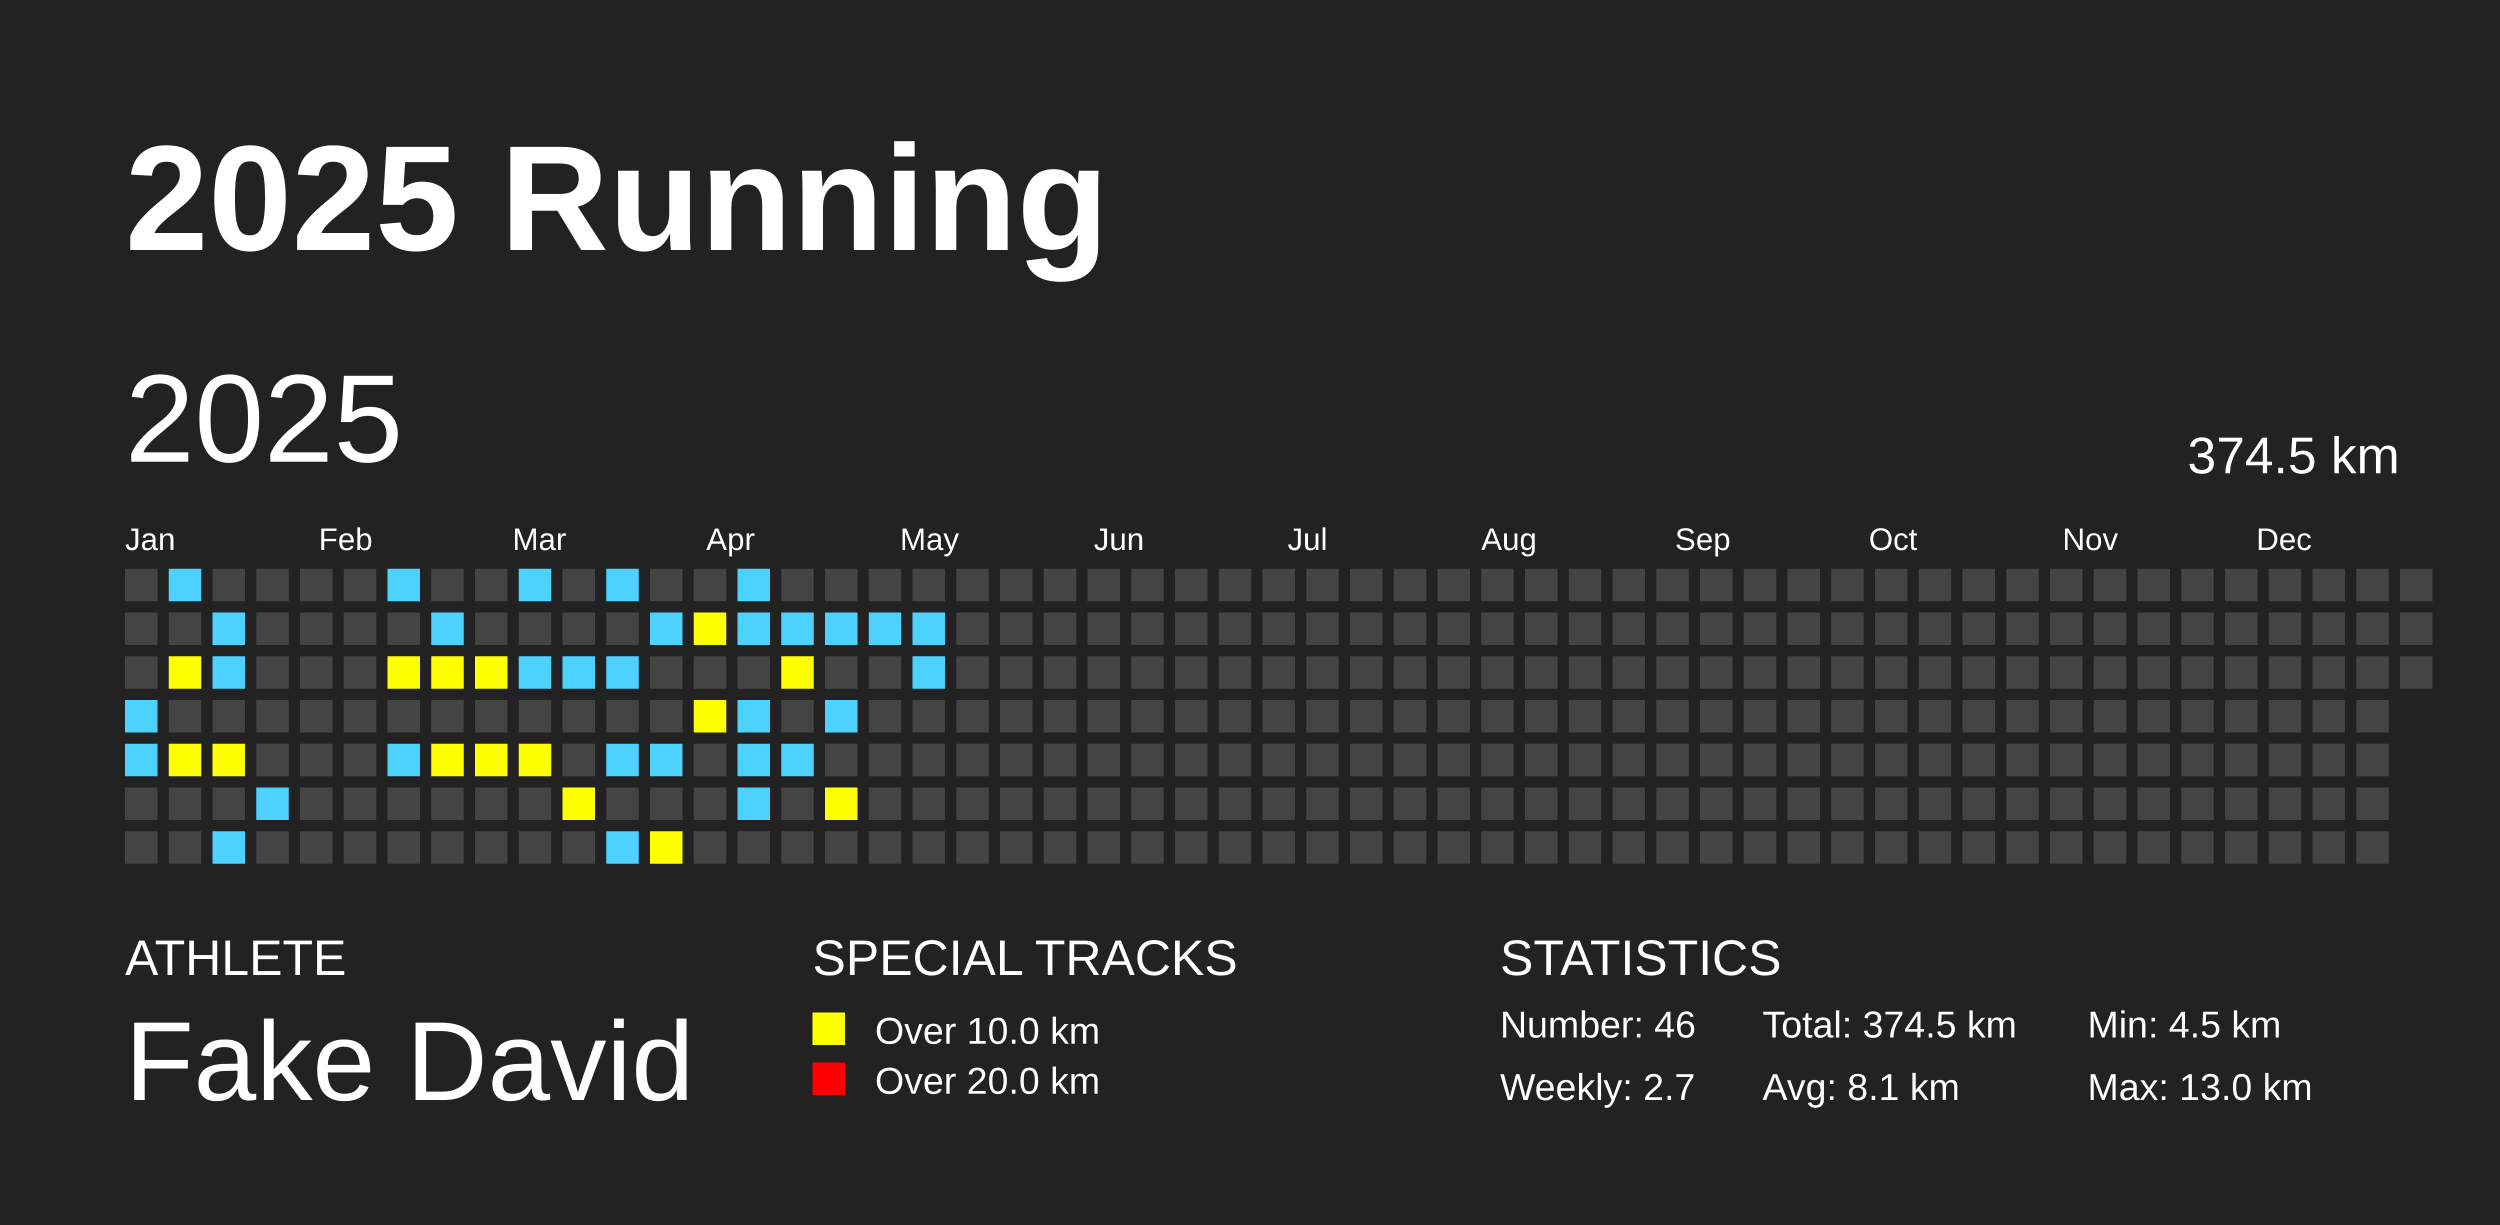
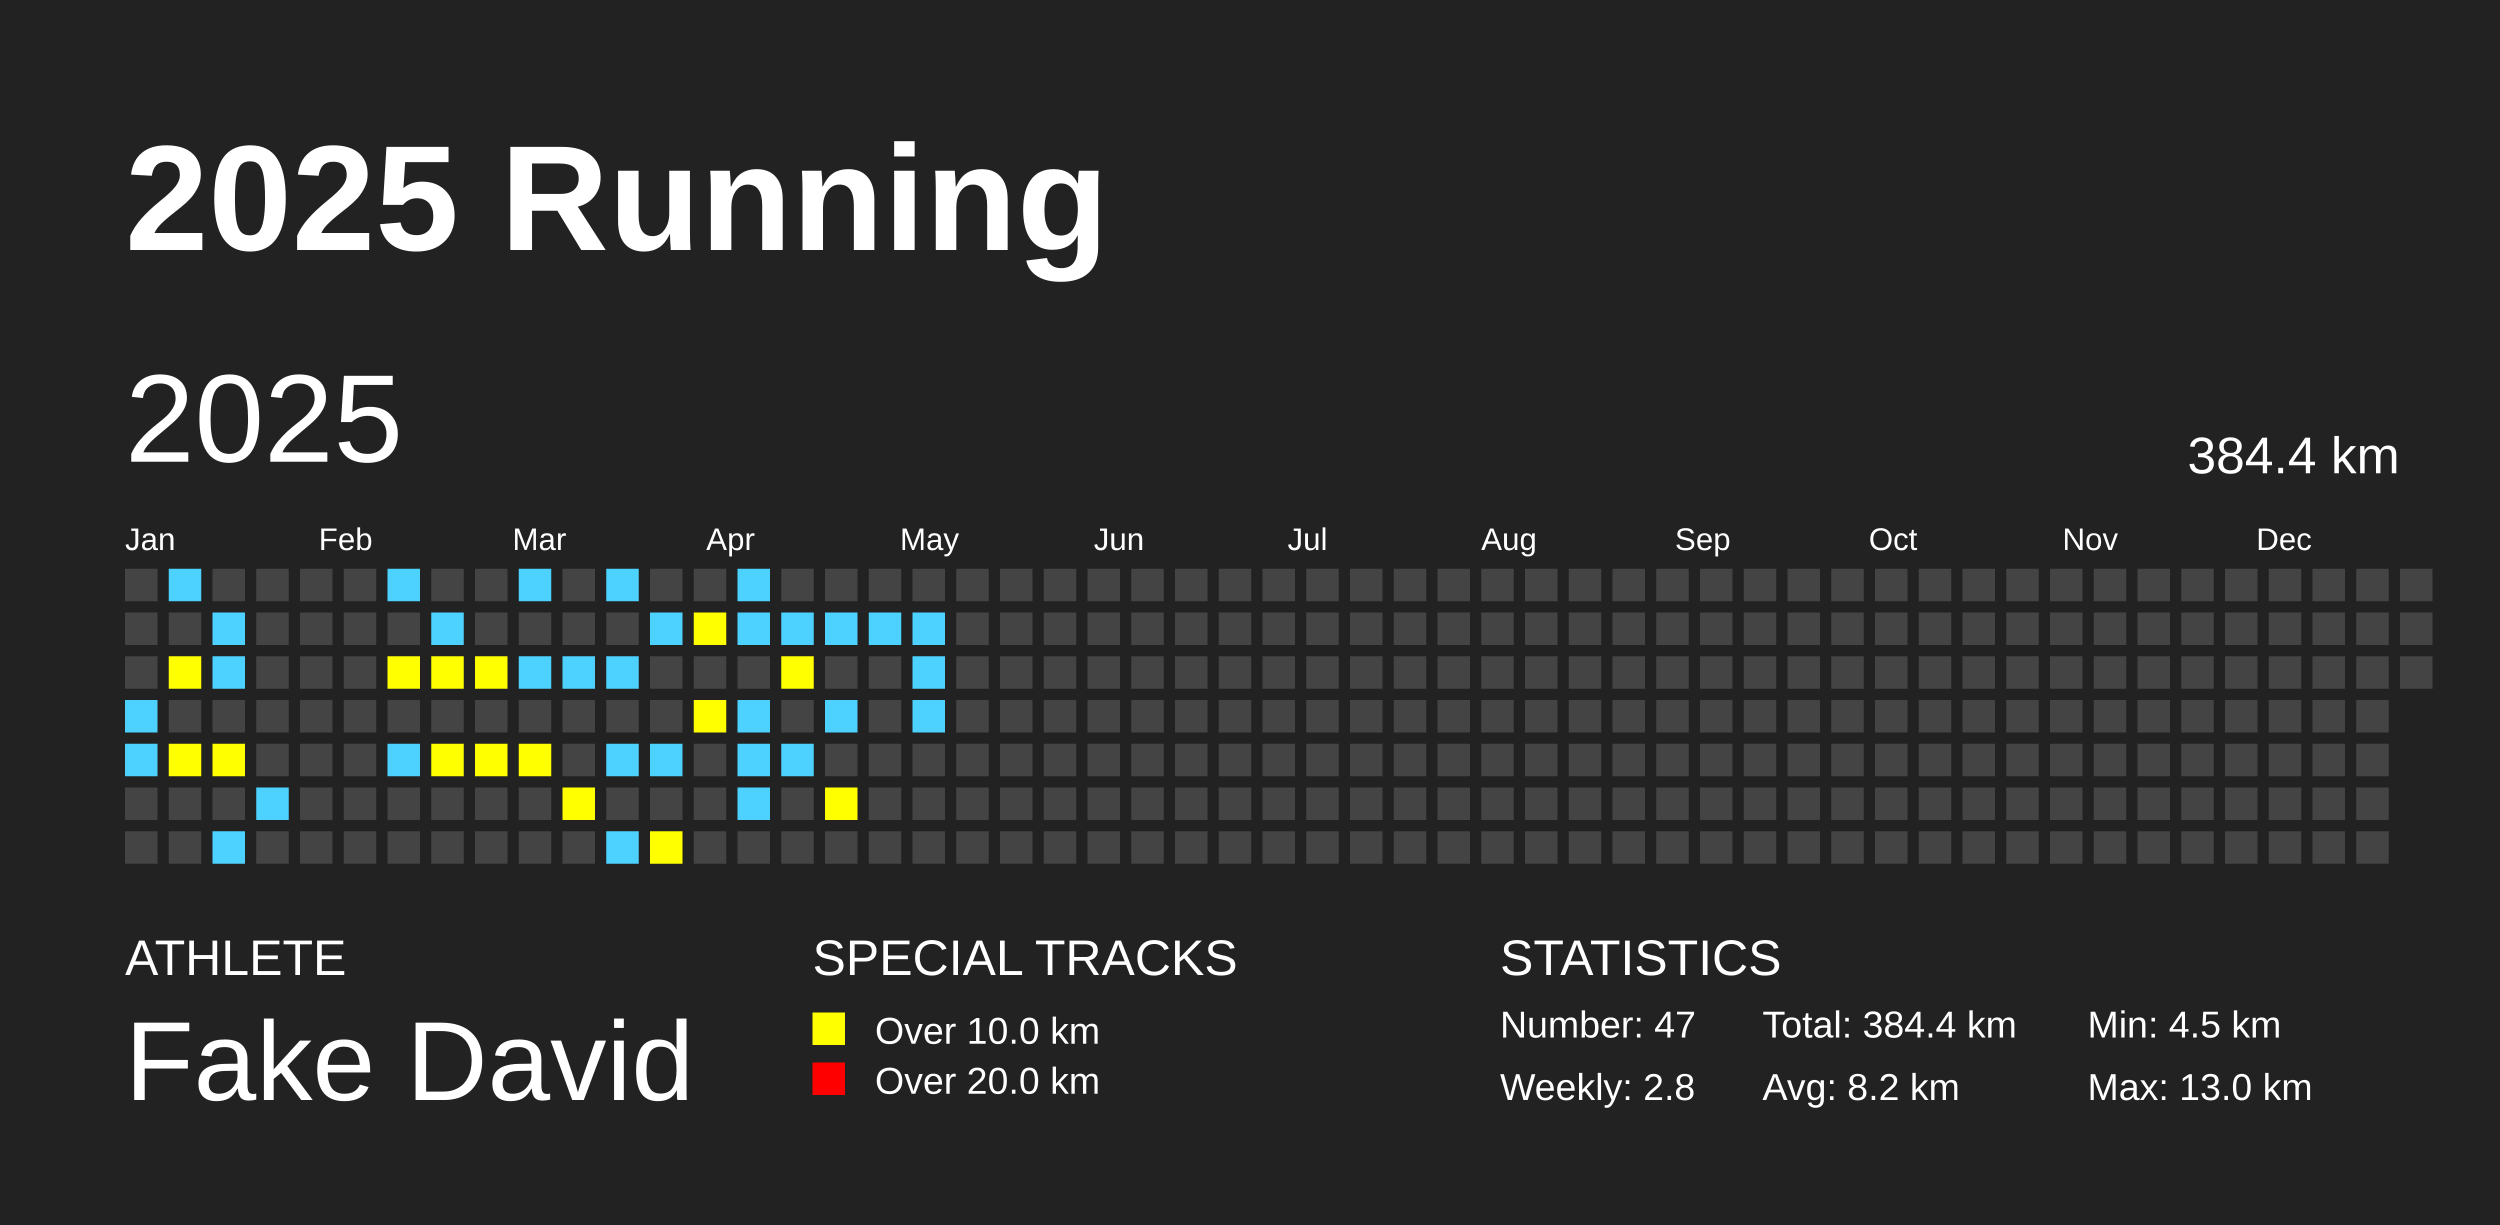
<svg xmlns="http://www.w3.org/2000/svg" baseProfile="full" height="98mm" version="1.1" viewBox="0,0,200,98" width="200mm">
  <defs />
  <rect fill="#222222" height="98" width="200" x="0" y="0" />
  <text fill="#FFFFFF" style="font-size:12px; font-family:Arial; font-weight:bold;" x="10" y="20">2025 Running</text>
  <text fill="#FFFFFF" style="font-size:4px; font-family:Arial" x="10" y="78">ATHLETE</text>
  <text fill="#FFFFFF" style="font-size:9px; font-family:Arial" x="10" y="88">Fake David</text>
  <text fill="#FFFFFF" style="font-size:4px; font-family:Arial" x="65" y="78">SPECIAL TRACKS</text>
  <rect fill="yellow" height="2.6" width="2.6" x="65" y="81" />
  <text fill="#FFFFFF" style="font-size:3px; font-family:Arial" x="70" y="83.5">Over 10.0 km</text>
  <rect fill="red" height="2.6" width="2.6" x="65" y="85" />
  <text fill="#FFFFFF" style="font-size:3px; font-family:Arial" x="70" y="87.5">Over 20.0 km</text>
  <text fill="#FFFFFF" style="font-size:4px; font-family:Arial" x="120" y="78">STATISTICS</text>
-   <text fill="#FFFFFF" style="font-size:3px; font-family:Arial" x="120" y="83">Number: 46</text>
-   <text fill="#FFFFFF" style="font-size:3px; font-family:Arial" x="120" y="88">Weekly: 2.7</text>
-   <text fill="#FFFFFF" style="font-size:3px; font-family:Arial" x="141" y="83">Total: 374.5 km</text>
-   <text fill="#FFFFFF" style="font-size:3px; font-family:Arial" x="141" y="88">Avg: 8.1 km</text>
+   <text fill="#FFFFFF" style="font-size:3px; font-family:Arial" x="120" y="83">Number: 47</text>
+   <text fill="#FFFFFF" style="font-size:3px; font-family:Arial" x="120" y="88">Weekly: 2.8</text>
+   <text fill="#FFFFFF" style="font-size:3px; font-family:Arial" x="141" y="83">Total: 384.4 km</text>
+   <text fill="#FFFFFF" style="font-size:3px; font-family:Arial" x="141" y="88">Avg: 8.2 km</text>
  <text fill="#FFFFFF" style="font-size:3px; font-family:Arial" x="167" y="83">Min: 4.5 km</text>
  <text fill="#FFFFFF" style="font-size:3px; font-family:Arial" x="167" y="88">Max: 13.0 km</text>
  <text dominant-baseline="hanging" fill="#FFFFFF" style="font-size:10.0px; font-family:Arial;" x="10" y="30">2025</text>
-   <text dominant-baseline="hanging" fill="#FFFFFF" style="font-size:4.125px; font-family:Arial;" x="175" y="35">374.5 km</text>
+   <text dominant-baseline="hanging" fill="#FFFFFF" style="font-size:4.125px; font-family:Arial;" x="175" y="35">384.4 km</text>
  <text fill="#FFFFFF" style="font-size:2.5px; font-family:Arial" x="10.0" y="44">Jan</text>
  <text fill="#FFFFFF" style="font-size:2.5px; font-family:Arial" x="25.5" y="44">Feb</text>
  <text fill="#FFFFFF" style="font-size:2.5px; font-family:Arial" x="41.0" y="44">Mar</text>
  <text fill="#FFFFFF" style="font-size:2.5px; font-family:Arial" x="56.5" y="44">Apr</text>
  <text fill="#FFFFFF" style="font-size:2.5px; font-family:Arial" x="72.0" y="44">May</text>
  <text fill="#FFFFFF" style="font-size:2.5px; font-family:Arial" x="87.5" y="44">Jun</text>
  <text fill="#FFFFFF" style="font-size:2.5px; font-family:Arial" x="103.0" y="44">Jul</text>
  <text fill="#FFFFFF" style="font-size:2.5px; font-family:Arial" x="118.5" y="44">Aug</text>
  <text fill="#FFFFFF" style="font-size:2.5px; font-family:Arial" x="134.0" y="44">Sep</text>
  <text fill="#FFFFFF" style="font-size:2.5px; font-family:Arial" x="149.5" y="44">Oct</text>
  <text fill="#FFFFFF" style="font-size:2.5px; font-family:Arial" x="165.0" y="44">Nov</text>
  <text fill="#FFFFFF" style="font-size:2.5px; font-family:Arial" x="180.5" y="44">Dec</text>
  <rect fill="#444444" height="2.6" width="2.6" x="10.0" y="45.5" />
  <rect fill="#444444" height="2.6" width="2.6" x="10.0" y="49.0" />
  <rect fill="#444444" height="2.6" width="2.6" x="10.0" y="52.5" />
  <rect fill="#4DD2FF" height="2.6" width="2.6" x="10.0" y="56.0" />
  <rect fill="#4DD2FF" height="2.6" width="2.6" x="10.0" y="59.5" />
  <rect fill="#444444" height="2.6" width="2.6" x="10.0" y="63.0" />
  <rect fill="#444444" height="2.6" width="2.6" x="10.0" y="66.5" />
  <rect fill="#4DD2FF" height="2.6" width="2.6" x="13.5" y="45.5" />
  <rect fill="#444444" height="2.6" width="2.6" x="13.5" y="49.0" />
  <rect fill="yellow" height="2.6" width="2.6" x="13.5" y="52.5" />
  <rect fill="#444444" height="2.6" width="2.6" x="13.5" y="56.0" />
  <rect fill="yellow" height="2.6" width="2.6" x="13.5" y="59.5" />
  <rect fill="#444444" height="2.6" width="2.6" x="13.5" y="63.0" />
  <rect fill="#444444" height="2.6" width="2.6" x="13.5" y="66.5" />
  <rect fill="#444444" height="2.6" width="2.6" x="17.0" y="45.5" />
  <rect fill="#4DD2FF" height="2.6" width="2.6" x="17.0" y="49.0" />
  <rect fill="#4DD2FF" height="2.6" width="2.6" x="17.0" y="52.5" />
  <rect fill="#444444" height="2.6" width="2.6" x="17.0" y="56.0" />
  <rect fill="yellow" height="2.6" width="2.6" x="17.0" y="59.5" />
  <rect fill="#444444" height="2.6" width="2.6" x="17.0" y="63.0" />
  <rect fill="#4DD2FF" height="2.6" width="2.6" x="17.0" y="66.5" />
  <rect fill="#444444" height="2.6" width="2.6" x="20.5" y="45.5" />
  <rect fill="#444444" height="2.6" width="2.6" x="20.5" y="49.0" />
  <rect fill="#444444" height="2.6" width="2.6" x="20.5" y="52.5" />
  <rect fill="#444444" height="2.6" width="2.6" x="20.5" y="56.0" />
  <rect fill="#444444" height="2.6" width="2.6" x="20.5" y="59.5" />
  <rect fill="#4DD2FF" height="2.6" width="2.6" x="20.5" y="63.0" />
  <rect fill="#444444" height="2.6" width="2.6" x="20.5" y="66.5" />
  <rect fill="#444444" height="2.6" width="2.6" x="24.0" y="45.5" />
  <rect fill="#444444" height="2.6" width="2.6" x="24.0" y="49.0" />
  <rect fill="#444444" height="2.6" width="2.6" x="24.0" y="52.5" />
  <rect fill="#444444" height="2.6" width="2.6" x="24.0" y="56.0" />
  <rect fill="#444444" height="2.6" width="2.6" x="24.0" y="59.5" />
  <rect fill="#444444" height="2.6" width="2.6" x="24.0" y="63.0" />
  <rect fill="#444444" height="2.6" width="2.6" x="24.0" y="66.5" />
  <rect fill="#444444" height="2.6" width="2.6" x="27.5" y="45.5" />
  <rect fill="#444444" height="2.6" width="2.6" x="27.5" y="49.0" />
  <rect fill="#444444" height="2.6" width="2.6" x="27.5" y="52.5" />
  <rect fill="#444444" height="2.6" width="2.6" x="27.5" y="56.0" />
  <rect fill="#444444" height="2.6" width="2.6" x="27.5" y="59.5" />
  <rect fill="#444444" height="2.6" width="2.6" x="27.5" y="63.0" />
  <rect fill="#444444" height="2.6" width="2.6" x="27.5" y="66.5" />
  <rect fill="#4DD2FF" height="2.6" width="2.6" x="31.0" y="45.5" />
  <rect fill="#444444" height="2.6" width="2.6" x="31.0" y="49.0" />
  <rect fill="yellow" height="2.6" width="2.6" x="31.0" y="52.5" />
  <rect fill="#444444" height="2.6" width="2.6" x="31.0" y="56.0" />
  <rect fill="#4DD2FF" height="2.6" width="2.6" x="31.0" y="59.5" />
  <rect fill="#444444" height="2.6" width="2.6" x="31.0" y="63.0" />
  <rect fill="#444444" height="2.6" width="2.6" x="31.0" y="66.5" />
  <rect fill="#444444" height="2.6" width="2.6" x="34.5" y="45.5" />
  <rect fill="#4DD2FF" height="2.6" width="2.6" x="34.5" y="49.0" />
  <rect fill="yellow" height="2.6" width="2.6" x="34.5" y="52.5" />
  <rect fill="#444444" height="2.6" width="2.6" x="34.5" y="56.0" />
  <rect fill="yellow" height="2.6" width="2.6" x="34.5" y="59.5" />
  <rect fill="#444444" height="2.6" width="2.6" x="34.5" y="63.0" />
  <rect fill="#444444" height="2.6" width="2.6" x="34.5" y="66.5" />
  <rect fill="#444444" height="2.6" width="2.6" x="38.0" y="45.5" />
  <rect fill="#444444" height="2.6" width="2.6" x="38.0" y="49.0" />
  <rect fill="yellow" height="2.6" width="2.6" x="38.0" y="52.5" />
  <rect fill="#444444" height="2.6" width="2.6" x="38.0" y="56.0" />
  <rect fill="yellow" height="2.6" width="2.6" x="38.0" y="59.5" />
  <rect fill="#444444" height="2.6" width="2.6" x="38.0" y="63.0" />
  <rect fill="#444444" height="2.6" width="2.6" x="38.0" y="66.5" />
  <rect fill="#4DD2FF" height="2.6" width="2.6" x="41.5" y="45.5" />
  <rect fill="#444444" height="2.6" width="2.6" x="41.5" y="49.0" />
  <rect fill="#4DD2FF" height="2.6" width="2.6" x="41.5" y="52.5" />
  <rect fill="#444444" height="2.6" width="2.6" x="41.5" y="56.0" />
  <rect fill="yellow" height="2.6" width="2.6" x="41.5" y="59.5" />
  <rect fill="#444444" height="2.6" width="2.6" x="41.5" y="63.0" />
  <rect fill="#444444" height="2.6" width="2.6" x="41.5" y="66.5" />
  <rect fill="#444444" height="2.6" width="2.6" x="45.0" y="45.5" />
  <rect fill="#444444" height="2.6" width="2.6" x="45.0" y="49.0" />
  <rect fill="#4DD2FF" height="2.6" width="2.6" x="45.0" y="52.5" />
  <rect fill="#444444" height="2.6" width="2.6" x="45.0" y="56.0" />
  <rect fill="#444444" height="2.6" width="2.6" x="45.0" y="59.5" />
  <rect fill="yellow" height="2.6" width="2.6" x="45.0" y="63.0" />
  <rect fill="#444444" height="2.6" width="2.6" x="45.0" y="66.5" />
  <rect fill="#4DD2FF" height="2.6" width="2.6" x="48.5" y="45.5" />
  <rect fill="#444444" height="2.6" width="2.6" x="48.5" y="49.0" />
  <rect fill="#4DD2FF" height="2.6" width="2.6" x="48.5" y="52.5" />
  <rect fill="#444444" height="2.6" width="2.6" x="48.5" y="56.0" />
  <rect fill="#4DD2FF" height="2.6" width="2.6" x="48.5" y="59.5" />
  <rect fill="#444444" height="2.6" width="2.6" x="48.5" y="63.0" />
  <rect fill="#4DD2FF" height="2.6" width="2.6" x="48.5" y="66.5" />
  <rect fill="#444444" height="2.6" width="2.6" x="52.0" y="45.5" />
  <rect fill="#4DD2FF" height="2.6" width="2.6" x="52.0" y="49.0" />
  <rect fill="#444444" height="2.6" width="2.6" x="52.0" y="52.5" />
  <rect fill="#444444" height="2.6" width="2.6" x="52.0" y="56.0" />
  <rect fill="#4DD2FF" height="2.6" width="2.6" x="52.0" y="59.5" />
  <rect fill="#444444" height="2.6" width="2.6" x="52.0" y="63.0" />
  <rect fill="yellow" height="2.6" width="2.6" x="52.0" y="66.5" />
  <rect fill="#444444" height="2.6" width="2.6" x="55.5" y="45.5" />
  <rect fill="yellow" height="2.6" width="2.6" x="55.5" y="49.0" />
  <rect fill="#444444" height="2.6" width="2.6" x="55.5" y="52.5" />
  <rect fill="yellow" height="2.6" width="2.6" x="55.5" y="56.0" />
  <rect fill="#444444" height="2.6" width="2.6" x="55.5" y="59.5" />
  <rect fill="#444444" height="2.6" width="2.6" x="55.5" y="63.0" />
  <rect fill="#444444" height="2.6" width="2.6" x="55.5" y="66.5" />
  <rect fill="#4DD2FF" height="2.6" width="2.6" x="59.0" y="45.5" />
  <rect fill="#4DD2FF" height="2.6" width="2.6" x="59.0" y="49.0" />
  <rect fill="#444444" height="2.6" width="2.6" x="59.0" y="52.5" />
  <rect fill="#4DD2FF" height="2.6" width="2.6" x="59.0" y="56.0" />
  <rect fill="#4DD2FF" height="2.6" width="2.6" x="59.0" y="59.5" />
  <rect fill="#4DD2FF" height="2.6" width="2.6" x="59.0" y="63.0" />
  <rect fill="#444444" height="2.6" width="2.6" x="59.0" y="66.5" />
  <rect fill="#444444" height="2.6" width="2.6" x="62.5" y="45.5" />
  <rect fill="#4DD2FF" height="2.6" width="2.6" x="62.5" y="49.0" />
  <rect fill="yellow" height="2.6" width="2.6" x="62.5" y="52.5" />
  <rect fill="#444444" height="2.6" width="2.6" x="62.5" y="56.0" />
  <rect fill="#4DD2FF" height="2.6" width="2.6" x="62.5" y="59.5" />
  <rect fill="#444444" height="2.6" width="2.6" x="62.5" y="63.0" />
  <rect fill="#444444" height="2.6" width="2.6" x="62.5" y="66.5" />
  <rect fill="#444444" height="2.6" width="2.6" x="66.0" y="45.5" />
  <rect fill="#4DD2FF" height="2.6" width="2.6" x="66.0" y="49.0" />
  <rect fill="#444444" height="2.6" width="2.6" x="66.0" y="52.5" />
  <rect fill="#4DD2FF" height="2.6" width="2.6" x="66.0" y="56.0" />
  <rect fill="#444444" height="2.6" width="2.6" x="66.0" y="59.5" />
  <rect fill="yellow" height="2.6" width="2.6" x="66.0" y="63.0" />
  <rect fill="#444444" height="2.6" width="2.6" x="66.0" y="66.5" />
  <rect fill="#444444" height="2.6" width="2.6" x="69.5" y="45.5" />
  <rect fill="#4DD2FF" height="2.6" width="2.6" x="69.5" y="49.0" />
  <rect fill="#444444" height="2.6" width="2.6" x="69.5" y="52.5" />
  <rect fill="#444444" height="2.6" width="2.6" x="69.5" y="56.0" />
  <rect fill="#444444" height="2.6" width="2.6" x="69.5" y="59.5" />
  <rect fill="#444444" height="2.6" width="2.6" x="69.5" y="63.0" />
  <rect fill="#444444" height="2.6" width="2.6" x="69.5" y="66.5" />
  <rect fill="#444444" height="2.6" width="2.6" x="73.0" y="45.5" />
  <rect fill="#4DD2FF" height="2.6" width="2.6" x="73.0" y="49.0" />
  <rect fill="#4DD2FF" height="2.6" width="2.6" x="73.0" y="52.5" />
-   <rect fill="#444444" height="2.6" width="2.6" x="73.0" y="56.0" />
+   <rect fill="#4DD2FF" height="2.6" width="2.6" x="73.0" y="56.0" />
  <rect fill="#444444" height="2.6" width="2.6" x="73.0" y="59.5" />
  <rect fill="#444444" height="2.6" width="2.6" x="73.0" y="63.0" />
  <rect fill="#444444" height="2.6" width="2.6" x="73.0" y="66.5" />
  <rect fill="#444444" height="2.6" width="2.6" x="76.5" y="45.5" />
  <rect fill="#444444" height="2.6" width="2.6" x="76.5" y="49.0" />
  <rect fill="#444444" height="2.6" width="2.6" x="76.5" y="52.5" />
  <rect fill="#444444" height="2.6" width="2.6" x="76.5" y="56.0" />
  <rect fill="#444444" height="2.6" width="2.6" x="76.5" y="59.5" />
  <rect fill="#444444" height="2.6" width="2.6" x="76.5" y="63.0" />
  <rect fill="#444444" height="2.6" width="2.6" x="76.5" y="66.5" />
  <rect fill="#444444" height="2.6" width="2.6" x="80.0" y="45.5" />
  <rect fill="#444444" height="2.6" width="2.6" x="80.0" y="49.0" />
  <rect fill="#444444" height="2.6" width="2.6" x="80.0" y="52.5" />
  <rect fill="#444444" height="2.6" width="2.6" x="80.0" y="56.0" />
  <rect fill="#444444" height="2.6" width="2.6" x="80.0" y="59.5" />
  <rect fill="#444444" height="2.6" width="2.6" x="80.0" y="63.0" />
  <rect fill="#444444" height="2.6" width="2.6" x="80.0" y="66.5" />
  <rect fill="#444444" height="2.6" width="2.6" x="83.5" y="45.5" />
  <rect fill="#444444" height="2.6" width="2.6" x="83.5" y="49.0" />
  <rect fill="#444444" height="2.6" width="2.6" x="83.5" y="52.5" />
  <rect fill="#444444" height="2.6" width="2.6" x="83.5" y="56.0" />
  <rect fill="#444444" height="2.6" width="2.6" x="83.5" y="59.5" />
  <rect fill="#444444" height="2.6" width="2.6" x="83.5" y="63.0" />
  <rect fill="#444444" height="2.6" width="2.6" x="83.5" y="66.5" />
  <rect fill="#444444" height="2.6" width="2.6" x="87.0" y="45.5" />
  <rect fill="#444444" height="2.6" width="2.6" x="87.0" y="49.0" />
  <rect fill="#444444" height="2.6" width="2.6" x="87.0" y="52.5" />
  <rect fill="#444444" height="2.6" width="2.6" x="87.0" y="56.0" />
  <rect fill="#444444" height="2.6" width="2.6" x="87.0" y="59.5" />
  <rect fill="#444444" height="2.6" width="2.6" x="87.0" y="63.0" />
  <rect fill="#444444" height="2.6" width="2.6" x="87.0" y="66.5" />
  <rect fill="#444444" height="2.6" width="2.6" x="90.5" y="45.5" />
  <rect fill="#444444" height="2.6" width="2.6" x="90.5" y="49.0" />
  <rect fill="#444444" height="2.6" width="2.6" x="90.5" y="52.5" />
  <rect fill="#444444" height="2.6" width="2.6" x="90.5" y="56.0" />
  <rect fill="#444444" height="2.6" width="2.6" x="90.5" y="59.5" />
  <rect fill="#444444" height="2.6" width="2.6" x="90.5" y="63.0" />
  <rect fill="#444444" height="2.6" width="2.6" x="90.5" y="66.5" />
  <rect fill="#444444" height="2.6" width="2.6" x="94.0" y="45.5" />
  <rect fill="#444444" height="2.6" width="2.6" x="94.0" y="49.0" />
  <rect fill="#444444" height="2.6" width="2.6" x="94.0" y="52.5" />
  <rect fill="#444444" height="2.6" width="2.6" x="94.0" y="56.0" />
  <rect fill="#444444" height="2.6" width="2.6" x="94.0" y="59.5" />
  <rect fill="#444444" height="2.6" width="2.6" x="94.0" y="63.0" />
  <rect fill="#444444" height="2.6" width="2.6" x="94.0" y="66.5" />
  <rect fill="#444444" height="2.6" width="2.6" x="97.5" y="45.5" />
  <rect fill="#444444" height="2.6" width="2.6" x="97.5" y="49.0" />
  <rect fill="#444444" height="2.6" width="2.6" x="97.5" y="52.5" />
  <rect fill="#444444" height="2.6" width="2.6" x="97.5" y="56.0" />
  <rect fill="#444444" height="2.6" width="2.6" x="97.5" y="59.5" />
  <rect fill="#444444" height="2.6" width="2.6" x="97.5" y="63.0" />
  <rect fill="#444444" height="2.6" width="2.6" x="97.5" y="66.5" />
  <rect fill="#444444" height="2.6" width="2.6" x="101.0" y="45.5" />
  <rect fill="#444444" height="2.6" width="2.6" x="101.0" y="49.0" />
  <rect fill="#444444" height="2.6" width="2.6" x="101.0" y="52.5" />
  <rect fill="#444444" height="2.6" width="2.6" x="101.0" y="56.0" />
  <rect fill="#444444" height="2.6" width="2.6" x="101.0" y="59.5" />
  <rect fill="#444444" height="2.6" width="2.6" x="101.0" y="63.0" />
  <rect fill="#444444" height="2.6" width="2.6" x="101.0" y="66.5" />
  <rect fill="#444444" height="2.6" width="2.6" x="104.5" y="45.5" />
  <rect fill="#444444" height="2.6" width="2.6" x="104.5" y="49.0" />
  <rect fill="#444444" height="2.6" width="2.6" x="104.5" y="52.5" />
  <rect fill="#444444" height="2.6" width="2.6" x="104.5" y="56.0" />
  <rect fill="#444444" height="2.6" width="2.6" x="104.5" y="59.5" />
  <rect fill="#444444" height="2.6" width="2.6" x="104.5" y="63.0" />
  <rect fill="#444444" height="2.6" width="2.6" x="104.5" y="66.5" />
  <rect fill="#444444" height="2.6" width="2.6" x="108.0" y="45.5" />
  <rect fill="#444444" height="2.6" width="2.6" x="108.0" y="49.0" />
  <rect fill="#444444" height="2.6" width="2.6" x="108.0" y="52.5" />
  <rect fill="#444444" height="2.6" width="2.6" x="108.0" y="56.0" />
  <rect fill="#444444" height="2.6" width="2.6" x="108.0" y="59.5" />
  <rect fill="#444444" height="2.6" width="2.6" x="108.0" y="63.0" />
  <rect fill="#444444" height="2.6" width="2.6" x="108.0" y="66.5" />
  <rect fill="#444444" height="2.6" width="2.6" x="111.5" y="45.5" />
  <rect fill="#444444" height="2.6" width="2.6" x="111.5" y="49.0" />
  <rect fill="#444444" height="2.6" width="2.6" x="111.5" y="52.5" />
  <rect fill="#444444" height="2.6" width="2.6" x="111.5" y="56.0" />
  <rect fill="#444444" height="2.6" width="2.6" x="111.5" y="59.5" />
  <rect fill="#444444" height="2.6" width="2.6" x="111.5" y="63.0" />
  <rect fill="#444444" height="2.6" width="2.6" x="111.5" y="66.5" />
  <rect fill="#444444" height="2.6" width="2.6" x="115.0" y="45.5" />
  <rect fill="#444444" height="2.6" width="2.6" x="115.0" y="49.0" />
  <rect fill="#444444" height="2.6" width="2.6" x="115.0" y="52.5" />
  <rect fill="#444444" height="2.6" width="2.6" x="115.0" y="56.0" />
  <rect fill="#444444" height="2.6" width="2.6" x="115.0" y="59.5" />
  <rect fill="#444444" height="2.6" width="2.6" x="115.0" y="63.0" />
  <rect fill="#444444" height="2.6" width="2.6" x="115.0" y="66.5" />
  <rect fill="#444444" height="2.6" width="2.6" x="118.5" y="45.5" />
  <rect fill="#444444" height="2.6" width="2.6" x="118.5" y="49.0" />
  <rect fill="#444444" height="2.6" width="2.6" x="118.5" y="52.5" />
  <rect fill="#444444" height="2.6" width="2.6" x="118.5" y="56.0" />
  <rect fill="#444444" height="2.6" width="2.6" x="118.5" y="59.5" />
  <rect fill="#444444" height="2.6" width="2.6" x="118.5" y="63.0" />
  <rect fill="#444444" height="2.6" width="2.6" x="118.5" y="66.5" />
  <rect fill="#444444" height="2.6" width="2.6" x="122.0" y="45.5" />
  <rect fill="#444444" height="2.6" width="2.6" x="122.0" y="49.0" />
  <rect fill="#444444" height="2.6" width="2.6" x="122.0" y="52.5" />
  <rect fill="#444444" height="2.6" width="2.6" x="122.0" y="56.0" />
  <rect fill="#444444" height="2.6" width="2.6" x="122.0" y="59.5" />
  <rect fill="#444444" height="2.6" width="2.6" x="122.0" y="63.0" />
  <rect fill="#444444" height="2.6" width="2.6" x="122.0" y="66.5" />
  <rect fill="#444444" height="2.6" width="2.6" x="125.5" y="45.5" />
  <rect fill="#444444" height="2.6" width="2.6" x="125.5" y="49.0" />
  <rect fill="#444444" height="2.6" width="2.6" x="125.5" y="52.5" />
  <rect fill="#444444" height="2.6" width="2.6" x="125.5" y="56.0" />
  <rect fill="#444444" height="2.6" width="2.6" x="125.5" y="59.5" />
  <rect fill="#444444" height="2.6" width="2.6" x="125.5" y="63.0" />
  <rect fill="#444444" height="2.6" width="2.6" x="125.5" y="66.5" />
  <rect fill="#444444" height="2.6" width="2.6" x="129.0" y="45.5" />
  <rect fill="#444444" height="2.6" width="2.6" x="129.0" y="49.0" />
  <rect fill="#444444" height="2.6" width="2.6" x="129.0" y="52.5" />
  <rect fill="#444444" height="2.6" width="2.6" x="129.0" y="56.0" />
  <rect fill="#444444" height="2.6" width="2.6" x="129.0" y="59.5" />
  <rect fill="#444444" height="2.6" width="2.6" x="129.0" y="63.0" />
  <rect fill="#444444" height="2.6" width="2.6" x="129.0" y="66.5" />
  <rect fill="#444444" height="2.6" width="2.6" x="132.5" y="45.5" />
  <rect fill="#444444" height="2.6" width="2.6" x="132.5" y="49.0" />
  <rect fill="#444444" height="2.6" width="2.6" x="132.5" y="52.5" />
  <rect fill="#444444" height="2.6" width="2.6" x="132.5" y="56.0" />
  <rect fill="#444444" height="2.6" width="2.6" x="132.5" y="59.5" />
  <rect fill="#444444" height="2.6" width="2.6" x="132.5" y="63.0" />
  <rect fill="#444444" height="2.6" width="2.6" x="132.5" y="66.5" />
  <rect fill="#444444" height="2.6" width="2.6" x="136.0" y="45.5" />
  <rect fill="#444444" height="2.6" width="2.6" x="136.0" y="49.0" />
  <rect fill="#444444" height="2.6" width="2.6" x="136.0" y="52.5" />
  <rect fill="#444444" height="2.6" width="2.6" x="136.0" y="56.0" />
  <rect fill="#444444" height="2.6" width="2.6" x="136.0" y="59.5" />
  <rect fill="#444444" height="2.6" width="2.6" x="136.0" y="63.0" />
  <rect fill="#444444" height="2.6" width="2.6" x="136.0" y="66.5" />
  <rect fill="#444444" height="2.6" width="2.6" x="139.5" y="45.5" />
  <rect fill="#444444" height="2.6" width="2.6" x="139.5" y="49.0" />
  <rect fill="#444444" height="2.6" width="2.6" x="139.5" y="52.5" />
  <rect fill="#444444" height="2.6" width="2.6" x="139.5" y="56.0" />
  <rect fill="#444444" height="2.6" width="2.6" x="139.5" y="59.5" />
  <rect fill="#444444" height="2.6" width="2.6" x="139.5" y="63.0" />
  <rect fill="#444444" height="2.6" width="2.6" x="139.5" y="66.5" />
  <rect fill="#444444" height="2.6" width="2.6" x="143.0" y="45.5" />
  <rect fill="#444444" height="2.6" width="2.6" x="143.0" y="49.0" />
  <rect fill="#444444" height="2.6" width="2.6" x="143.0" y="52.5" />
  <rect fill="#444444" height="2.6" width="2.6" x="143.0" y="56.0" />
  <rect fill="#444444" height="2.6" width="2.6" x="143.0" y="59.5" />
  <rect fill="#444444" height="2.6" width="2.6" x="143.0" y="63.0" />
  <rect fill="#444444" height="2.6" width="2.6" x="143.0" y="66.5" />
  <rect fill="#444444" height="2.6" width="2.6" x="146.5" y="45.5" />
  <rect fill="#444444" height="2.6" width="2.6" x="146.5" y="49.0" />
  <rect fill="#444444" height="2.6" width="2.6" x="146.5" y="52.5" />
  <rect fill="#444444" height="2.6" width="2.6" x="146.5" y="56.0" />
  <rect fill="#444444" height="2.6" width="2.6" x="146.5" y="59.5" />
  <rect fill="#444444" height="2.6" width="2.6" x="146.5" y="63.0" />
  <rect fill="#444444" height="2.6" width="2.6" x="146.5" y="66.5" />
  <rect fill="#444444" height="2.6" width="2.6" x="150.0" y="45.5" />
  <rect fill="#444444" height="2.6" width="2.6" x="150.0" y="49.0" />
  <rect fill="#444444" height="2.6" width="2.6" x="150.0" y="52.5" />
  <rect fill="#444444" height="2.6" width="2.6" x="150.0" y="56.0" />
  <rect fill="#444444" height="2.6" width="2.6" x="150.0" y="59.5" />
  <rect fill="#444444" height="2.6" width="2.6" x="150.0" y="63.0" />
  <rect fill="#444444" height="2.6" width="2.6" x="150.0" y="66.5" />
  <rect fill="#444444" height="2.6" width="2.6" x="153.5" y="45.5" />
  <rect fill="#444444" height="2.6" width="2.6" x="153.5" y="49.0" />
  <rect fill="#444444" height="2.6" width="2.6" x="153.5" y="52.5" />
  <rect fill="#444444" height="2.6" width="2.6" x="153.5" y="56.0" />
  <rect fill="#444444" height="2.6" width="2.6" x="153.5" y="59.5" />
  <rect fill="#444444" height="2.6" width="2.6" x="153.5" y="63.0" />
  <rect fill="#444444" height="2.6" width="2.6" x="153.5" y="66.5" />
  <rect fill="#444444" height="2.6" width="2.6" x="157.0" y="45.5" />
  <rect fill="#444444" height="2.6" width="2.6" x="157.0" y="49.0" />
  <rect fill="#444444" height="2.6" width="2.6" x="157.0" y="52.5" />
  <rect fill="#444444" height="2.6" width="2.6" x="157.0" y="56.0" />
  <rect fill="#444444" height="2.6" width="2.6" x="157.0" y="59.5" />
  <rect fill="#444444" height="2.6" width="2.6" x="157.0" y="63.0" />
  <rect fill="#444444" height="2.6" width="2.6" x="157.0" y="66.5" />
  <rect fill="#444444" height="2.6" width="2.6" x="160.5" y="45.5" />
  <rect fill="#444444" height="2.6" width="2.6" x="160.5" y="49.0" />
  <rect fill="#444444" height="2.6" width="2.6" x="160.5" y="52.5" />
  <rect fill="#444444" height="2.6" width="2.6" x="160.5" y="56.0" />
  <rect fill="#444444" height="2.6" width="2.6" x="160.5" y="59.5" />
  <rect fill="#444444" height="2.6" width="2.6" x="160.5" y="63.0" />
  <rect fill="#444444" height="2.6" width="2.6" x="160.5" y="66.5" />
  <rect fill="#444444" height="2.6" width="2.6" x="164.0" y="45.5" />
  <rect fill="#444444" height="2.6" width="2.6" x="164.0" y="49.0" />
  <rect fill="#444444" height="2.6" width="2.6" x="164.0" y="52.5" />
  <rect fill="#444444" height="2.6" width="2.6" x="164.0" y="56.0" />
  <rect fill="#444444" height="2.6" width="2.6" x="164.0" y="59.5" />
  <rect fill="#444444" height="2.6" width="2.6" x="164.0" y="63.0" />
  <rect fill="#444444" height="2.6" width="2.6" x="164.0" y="66.5" />
  <rect fill="#444444" height="2.6" width="2.6" x="167.5" y="45.5" />
  <rect fill="#444444" height="2.6" width="2.6" x="167.5" y="49.0" />
  <rect fill="#444444" height="2.6" width="2.6" x="167.5" y="52.5" />
  <rect fill="#444444" height="2.6" width="2.6" x="167.5" y="56.0" />
  <rect fill="#444444" height="2.6" width="2.6" x="167.5" y="59.5" />
  <rect fill="#444444" height="2.6" width="2.6" x="167.5" y="63.0" />
  <rect fill="#444444" height="2.6" width="2.6" x="167.5" y="66.5" />
  <rect fill="#444444" height="2.6" width="2.6" x="171.0" y="45.5" />
  <rect fill="#444444" height="2.6" width="2.6" x="171.0" y="49.0" />
  <rect fill="#444444" height="2.6" width="2.6" x="171.0" y="52.5" />
  <rect fill="#444444" height="2.6" width="2.6" x="171.0" y="56.0" />
  <rect fill="#444444" height="2.6" width="2.6" x="171.0" y="59.5" />
  <rect fill="#444444" height="2.6" width="2.6" x="171.0" y="63.0" />
  <rect fill="#444444" height="2.6" width="2.6" x="171.0" y="66.5" />
  <rect fill="#444444" height="2.6" width="2.6" x="174.5" y="45.5" />
  <rect fill="#444444" height="2.6" width="2.6" x="174.5" y="49.0" />
  <rect fill="#444444" height="2.6" width="2.6" x="174.5" y="52.5" />
  <rect fill="#444444" height="2.6" width="2.6" x="174.5" y="56.0" />
  <rect fill="#444444" height="2.6" width="2.6" x="174.5" y="59.5" />
  <rect fill="#444444" height="2.6" width="2.6" x="174.5" y="63.0" />
  <rect fill="#444444" height="2.6" width="2.6" x="174.5" y="66.5" />
  <rect fill="#444444" height="2.6" width="2.6" x="178.0" y="45.5" />
  <rect fill="#444444" height="2.6" width="2.6" x="178.0" y="49.0" />
  <rect fill="#444444" height="2.6" width="2.6" x="178.0" y="52.5" />
  <rect fill="#444444" height="2.6" width="2.6" x="178.0" y="56.0" />
  <rect fill="#444444" height="2.6" width="2.6" x="178.0" y="59.5" />
  <rect fill="#444444" height="2.6" width="2.6" x="178.0" y="63.0" />
  <rect fill="#444444" height="2.6" width="2.6" x="178.0" y="66.5" />
  <rect fill="#444444" height="2.6" width="2.6" x="181.5" y="45.5" />
  <rect fill="#444444" height="2.6" width="2.6" x="181.5" y="49.0" />
  <rect fill="#444444" height="2.6" width="2.6" x="181.5" y="52.5" />
  <rect fill="#444444" height="2.6" width="2.6" x="181.5" y="56.0" />
  <rect fill="#444444" height="2.6" width="2.6" x="181.5" y="59.5" />
  <rect fill="#444444" height="2.6" width="2.6" x="181.5" y="63.0" />
  <rect fill="#444444" height="2.6" width="2.6" x="181.5" y="66.5" />
  <rect fill="#444444" height="2.6" width="2.6" x="185.0" y="45.5" />
  <rect fill="#444444" height="2.6" width="2.6" x="185.0" y="49.0" />
  <rect fill="#444444" height="2.6" width="2.6" x="185.0" y="52.5" />
  <rect fill="#444444" height="2.6" width="2.6" x="185.0" y="56.0" />
  <rect fill="#444444" height="2.6" width="2.6" x="185.0" y="59.5" />
  <rect fill="#444444" height="2.6" width="2.6" x="185.0" y="63.0" />
  <rect fill="#444444" height="2.6" width="2.6" x="185.0" y="66.5" />
  <rect fill="#444444" height="2.6" width="2.6" x="188.5" y="45.5" />
  <rect fill="#444444" height="2.6" width="2.6" x="188.5" y="49.0" />
  <rect fill="#444444" height="2.6" width="2.6" x="188.5" y="52.5" />
  <rect fill="#444444" height="2.6" width="2.6" x="188.5" y="56.0" />
  <rect fill="#444444" height="2.6" width="2.6" x="188.5" y="59.5" />
  <rect fill="#444444" height="2.6" width="2.6" x="188.5" y="63.0" />
  <rect fill="#444444" height="2.6" width="2.6" x="188.5" y="66.5" />
  <rect fill="#444444" height="2.6" width="2.6" x="192.0" y="45.5" />
  <rect fill="#444444" height="2.6" width="2.6" x="192.0" y="49.0" />
  <rect fill="#444444" height="2.6" width="2.6" x="192.0" y="52.5" />
</svg>
